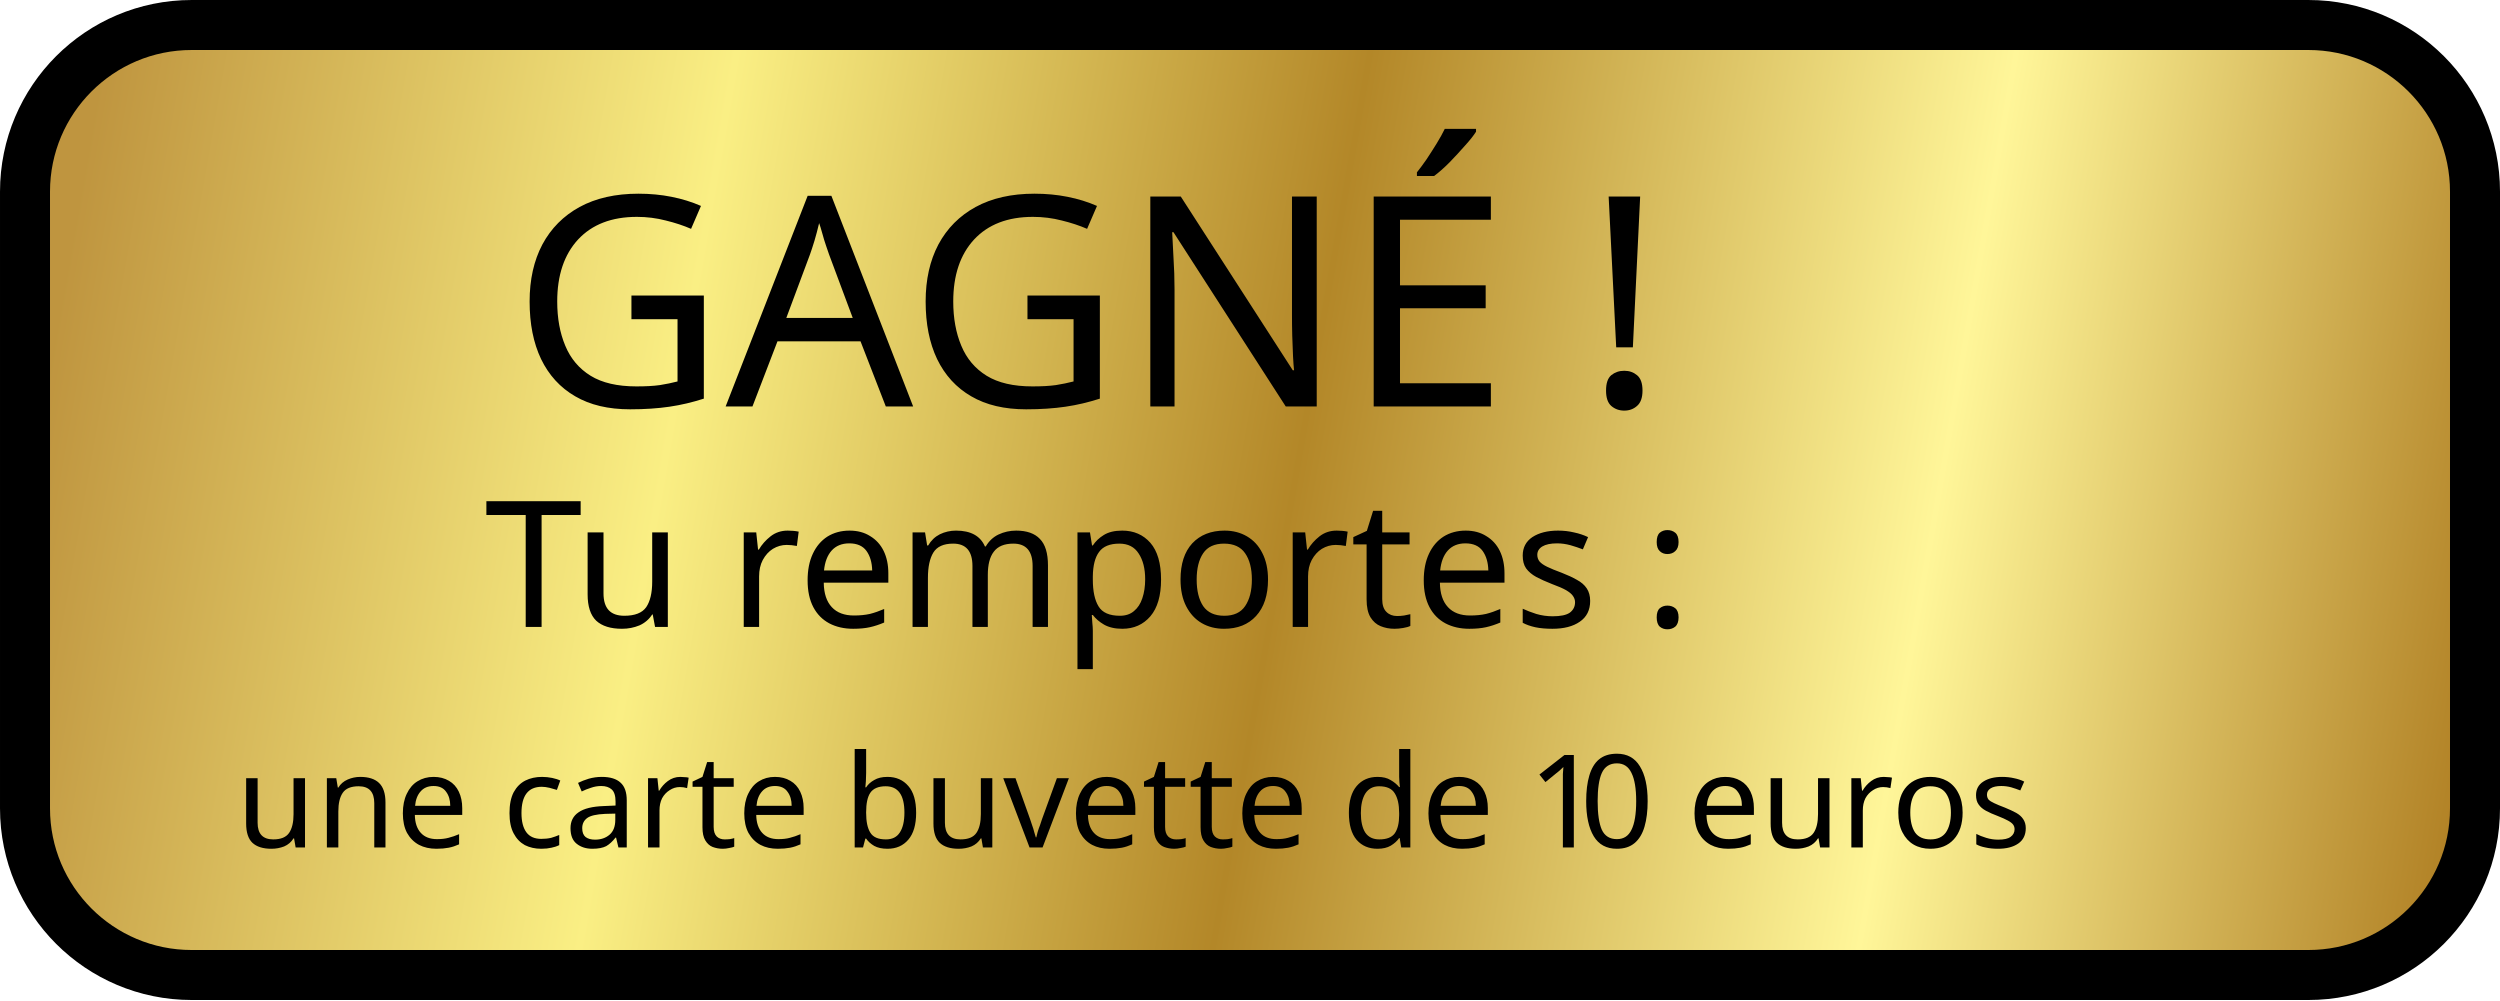
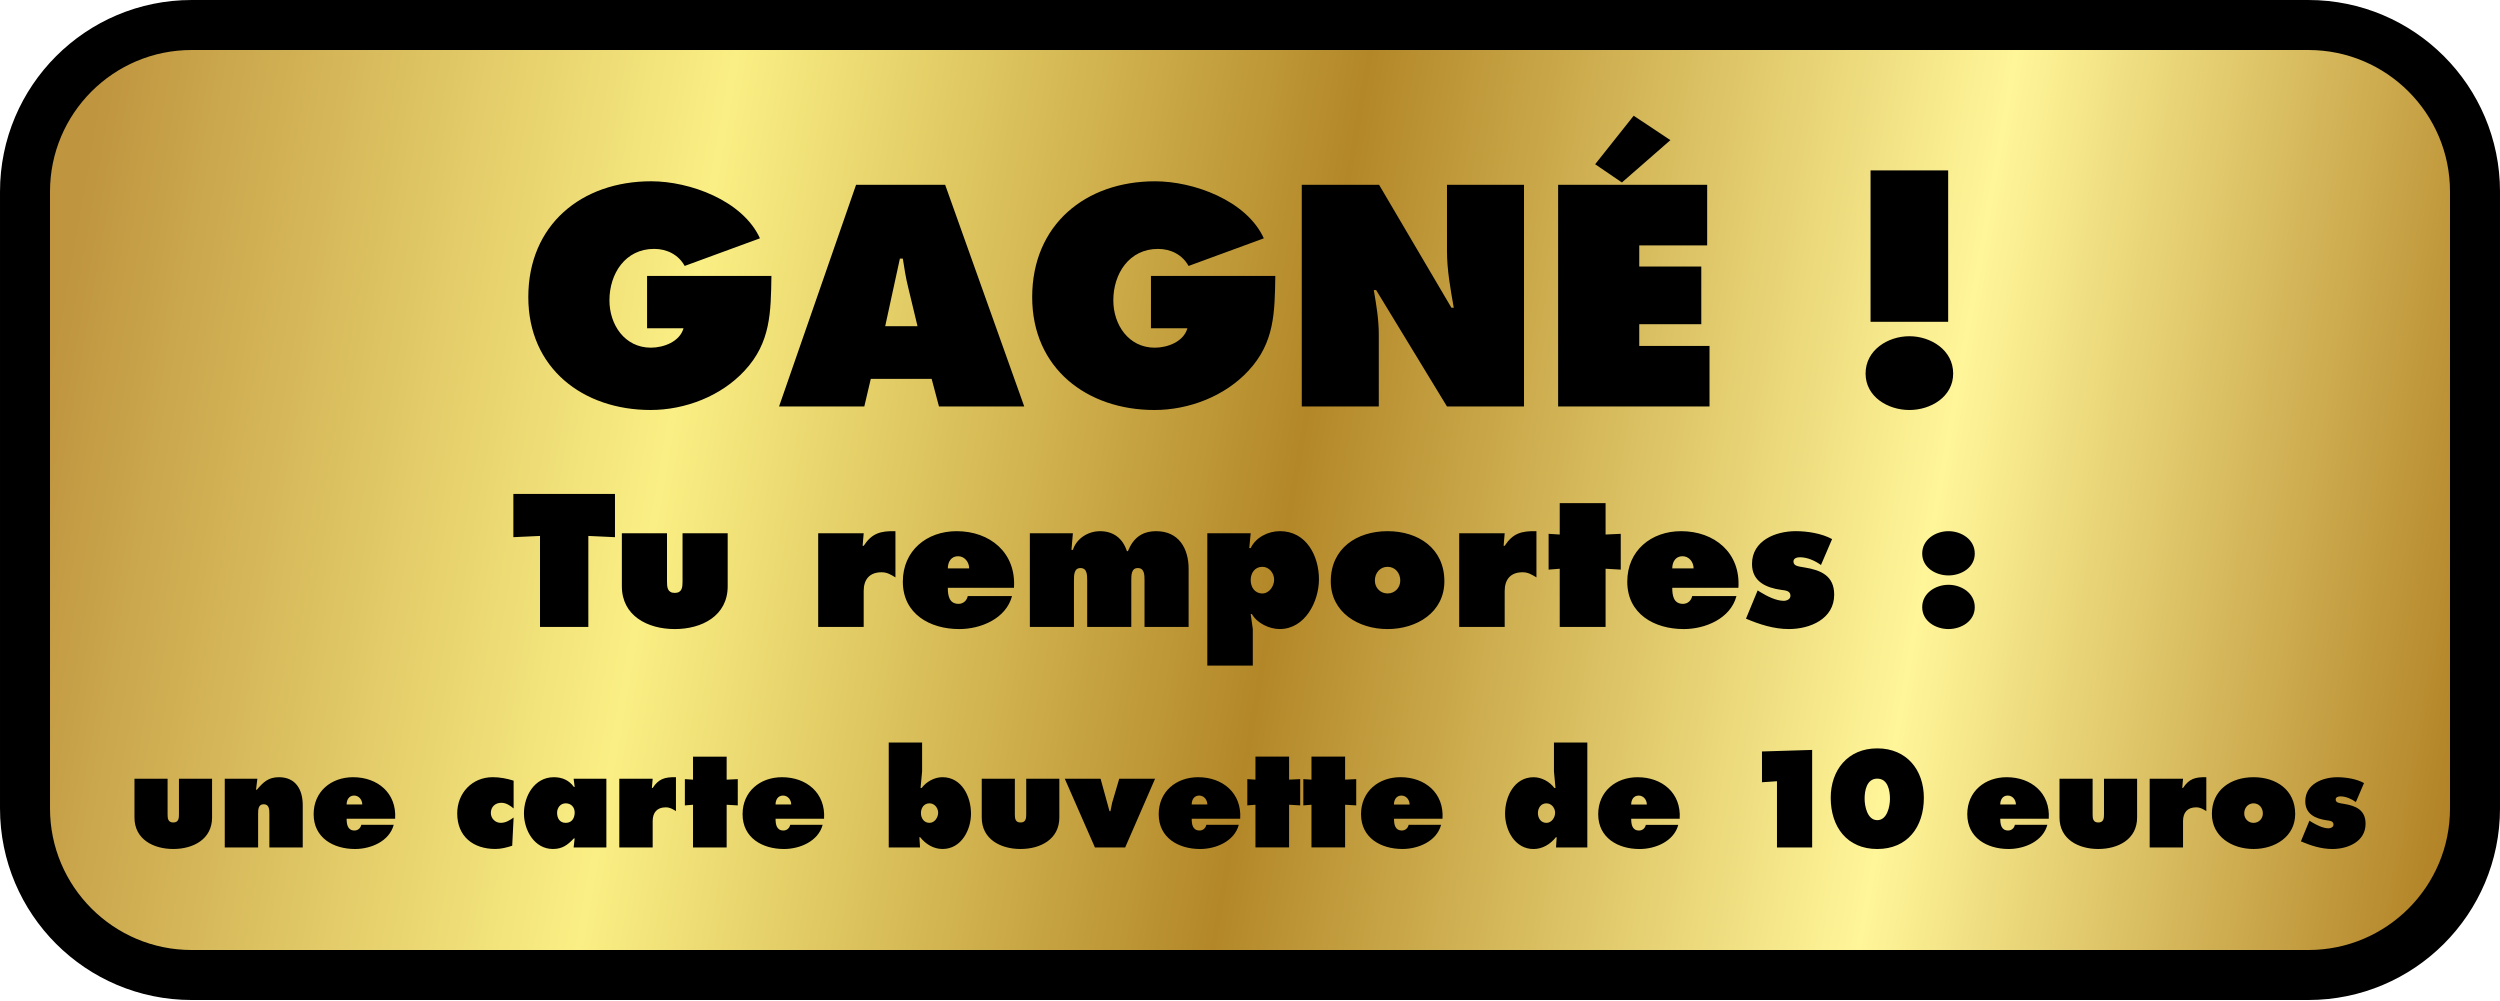
<svg xmlns="http://www.w3.org/2000/svg" xmlns:xlink="http://www.w3.org/1999/xlink" width="150mm" height="60mm" viewBox="0 0 150 60" version="1.1" id="svg1">
  <defs id="defs1">
    <linearGradient id="linearGradient3638">
      <stop style="stop-color:#bf953f;stop-opacity:1;" offset="0" id="stop3634" />
      <stop style="stop-color:#faef84;stop-opacity:1;" offset="0.25" id="stop3642" />
      <stop style="stop-color:#b38728;stop-opacity:1;" offset="0.5" id="stop3644" />
      <stop style="stop-color:#fff699;stop-opacity:1;" offset="0.755" id="stop8004" />
      <stop style="stop-color:#ab781c;stop-opacity:1;" offset="1" id="stop3636" />
    </linearGradient>
    <linearGradient xlink:href="#linearGradient3638" id="linearGradient2" x1="22.145" y1="86.48" x2="82.082" y2="97.543" gradientUnits="userSpaceOnUse" gradientTransform="matrix(2.452574,0,0,2.576271,-41.9445,-64.75368)" />
  </defs>
  <g id="layer1" transform="translate(-10.86773,-128.0427)">
    <rect style="fill:url(#linearGradient2);stroke:#000000;stroke-width:3;stroke-dasharray:none;stroke-opacity:1" id="rect1" width="147" height="57" x="12.368" y="129.543" rx="10" ry="10" />
-     <text xml:space="preserve" style="font-style:normal;font-variant:normal;font-weight:normal;font-stretch:normal;font-size:10.583px;line-height:125%;font-family:'Futura Extra';-inkscape-font-specification:'Futura Extra';text-align:center;text-anchor:middle;fill:#000000;fill-opacity:1;stroke:none;stroke-width:4;stroke-dasharray:none;stroke-opacity:1" x="85.771" y="152.431" id="text1">
-       <tspan id="tspan1" style="font-style:normal;font-variant:normal;font-weight:normal;font-stretch:normal;font-size:17.639px;font-family:'Futura Extra';-inkscape-font-specification:'Futura Extra';fill:#000000;fill-opacity:1;stroke:none;stroke-width:4" x="85.771" y="152.431" dx="0 0 0 0 0 -0.286">GAGNÉ !</tspan>
-       <tspan style="font-style:normal;font-variant:normal;font-weight:normal;font-stretch:normal;font-size:10.583px;font-family:'Futura Extra';-inkscape-font-specification:'Futura Extra';fill:#000000;fill-opacity:1;stroke:none;stroke-width:4" x="85.771" y="165.66" id="tspan3">Tu remportes :</tspan>
-       <tspan style="font-style:normal;font-variant:normal;font-weight:normal;font-stretch:normal;font-size:7.761px;font-family:'Futura Extra';-inkscape-font-specification:'Futura Extra';letter-spacing:0px;fill:#000000;fill-opacity:1;stroke:none;stroke-width:4" x="85.771" y="178.889" id="tspan2">une carte buvette de <tspan style="font-size:7.761px;letter-spacing:-1.323px" id="tspan4">10</tspan> euros</tspan>
-     </text>
+     <g id="text1" style="font-size:10.583px;line-height:125%;font-family:'Futura Extra';-inkscape-font-specification:'Futura Extra';text-align:center;text-anchor:middle;stroke-width:4" aria-label="GAGNÉ !&#10;Tu remportes :&#10;une carte buvette de 10 euros">
+       <path style="font-size:17.639px" d="m 49.692,144.599 v 3.14 h 2.187 c -0.229,0.811 -1.199,1.164 -1.958,1.164 -1.57,0 -2.487,-1.376 -2.487,-2.84 0,-1.605 0.953,-3.087 2.681,-3.087 0.776,0 1.464,0.353 1.834,1.023 l 4.516,-1.658 c -1.041,-2.275 -4.216,-3.422 -6.526,-3.422 -4.18,0 -7.373,2.611 -7.373,6.95 0,4.269 3.281,6.773 7.338,6.773 2.064,0 4.233,-0.829 5.644,-2.364 1.57,-1.693 1.57,-3.51 1.605,-5.68 z m 13.423,6.174 h 3.651 l 0.441,1.658 h 5.115 l -4.745,-13.3 h -5.345 l -4.621,13.3 h 5.115 z m 0.864,-3.157 0.882,-4.057 h 0.176 c 0.088,0.564 0.176,1.147 0.318,1.711 l 0.564,2.346 z m 15.946,-3.016 v 3.14 h 2.187 c -0.229,0.811 -1.199,1.164 -1.958,1.164 -1.57,0 -2.487,-1.376 -2.487,-2.84 0,-1.605 0.953,-3.087 2.681,-3.087 0.776,0 1.464,0.353 1.834,1.023 l 4.516,-1.658 c -1.041,-2.275 -4.216,-3.422 -6.526,-3.422 -4.18,0 -7.373,2.611 -7.373,6.95 0,4.269 3.281,6.773 7.338,6.773 2.064,0 4.233,-0.829 5.644,-2.364 1.57,-1.693 1.57,-3.51 1.605,-5.68 z m 9.049,7.832 h 4.621 v -4.322 c 0,-0.882 -0.141,-1.746 -0.3,-2.663 h 0.141 l 4.251,6.985 h 4.621 v -13.3 h -4.621 v 3.986 c 0,1.129 0.212,2.275 0.406,3.387 h -0.141 l -4.339,-7.373 h -4.639 z m 15.381,0 h 9.084 v -3.634 h -4.216 v -1.305 h 3.722 v -3.457 h -3.722 v -1.27 h 4.075 v -3.634 h -8.943 z m 4.533,-17.445 -2.311,2.91 1.605,1.094 2.91,-2.54 z m 18.87,12.365 v -9.084 h -4.657 v 9.084 z m -2.328,0.864 c -1.288,0 -2.628,0.829 -2.628,2.24 0,1.393 1.341,2.187 2.628,2.187 1.288,0 2.628,-0.794 2.628,-2.187 0,-1.411 -1.341,-2.24 -2.628,-2.24 z" id="path1" />
+       <path d="m 41.67,160.273 1.598,-0.074 v 5.461 h 2.9 v -5.461 l 1.598,0.074 v -2.593 h -6.096 z m 6.509,-0.233 v 3.175 c 0,1.778 1.545,2.572 3.175,2.572 1.63,0 3.175,-0.794 3.175,-2.572 v -3.175 h -2.709 v 2.9 c 0,0.328 -0.021,0.677 -0.466,0.677 -0.444,0 -0.466,-0.349 -0.466,-0.677 v -2.9 z m 16.415,-0.127 c -0.921,-0.021 -1.418,0.138 -1.905,0.878 h -0.064 l 0.064,-0.751 h -2.73 v 5.62 h 2.73 v -2.159 c 0,-0.699 0.36,-1.122 1.069,-1.122 0.349,0 0.55,0.138 0.836,0.307 z m 7.112,3.397 c 0.138,-2.106 -1.439,-3.397 -3.44,-3.397 -1.789,0 -3.228,1.164 -3.228,3.027 0,1.937 1.619,2.847 3.387,2.847 1.291,0 2.805,-0.624 3.164,-1.979 h -2.656 c -0.053,0.265 -0.265,0.466 -0.55,0.466 -0.571,0 -0.646,-0.508 -0.646,-0.963 z m -3.969,-1.164 c 0,-0.392 0.201,-0.73 0.614,-0.73 0.392,0 0.667,0.349 0.667,0.73 z m 7.504,-2.106 h -2.582 v 5.62 h 2.646 v -2.783 c 0,-0.328 0,-0.751 0.392,-0.751 0.402,0 0.402,0.423 0.402,0.751 v 2.783 h 2.646 v -2.783 c 0,-0.328 0,-0.751 0.392,-0.751 0.402,0 0.402,0.423 0.402,0.751 v 2.783 h 2.646 v -3.492 c 0,-1.217 -0.593,-2.254 -1.937,-2.254 -0.868,0 -1.386,0.413 -1.704,1.196 h -0.064 c -0.243,-0.762 -0.804,-1.196 -1.609,-1.196 -0.72,0 -1.408,0.434 -1.63,1.122 h -0.085 z m 11.366,2.011 c 0.413,0 0.709,0.381 0.709,0.773 0,0.381 -0.286,0.826 -0.709,0.826 -0.455,0 -0.698,-0.381 -0.698,-0.804 0,-0.413 0.243,-0.794 0.698,-0.794 z m -0.698,-2.011 h -2.603 v 7.937 h 2.73 v -2.191 l -0.127,-0.9 h 0.074 c 0.307,0.55 1.048,0.9 1.662,0.9 1.535,0 2.36,-1.662 2.36,-2.985 0,-1.408 -0.762,-2.889 -2.339,-2.889 -0.709,0 -1.45,0.37 -1.757,1.016 h -0.085 z m 8.213,-0.127 c -1.852,0 -3.408,1.037 -3.408,3.006 0,1.863 1.651,2.868 3.408,2.868 1.757,0 3.408,-1.005 3.408,-2.868 0,-1.968 -1.556,-3.006 -3.408,-3.006 z m 0,2.138 c 0.455,0 0.762,0.37 0.762,0.826 0,0.445 -0.339,0.773 -0.762,0.773 -0.423,0 -0.762,-0.328 -0.762,-0.773 0,-0.455 0.307,-0.826 0.762,-0.826 z m 8.932,-2.138 c -0.921,-0.021 -1.418,0.138 -1.905,0.878 h -0.064 l 0.064,-0.751 h -2.73 v 5.62 h 2.73 v -2.159 c 0,-0.699 0.36,-1.122 1.069,-1.122 0.349,0 0.55,0.138 0.836,0.307 z m 4.149,-1.683 h -2.752 v 1.884 l -0.667,-0.042 v 2.148 l 0.667,-0.053 v 3.492 h 2.752 v -3.492 l 0.91,0.053 v -2.148 l -0.91,0.042 z m 7.969,5.08 c 0.138,-2.106 -1.439,-3.397 -3.44,-3.397 -1.789,0 -3.228,1.164 -3.228,3.027 0,1.937 1.619,2.847 3.387,2.847 1.291,0 2.805,-0.624 3.164,-1.979 h -2.656 c -0.053,0.265 -0.265,0.466 -0.55,0.466 -0.572,0 -0.646,-0.508 -0.646,-0.963 z m -3.969,-1.164 c 0,-0.392 0.201,-0.73 0.614,-0.73 0.392,0 0.667,0.349 0.667,0.73 z m 4.424,3.016 c 0.815,0.349 1.683,0.624 2.572,0.624 1.27,0 2.72,-0.603 2.72,-2.064 0,-1.132 -0.794,-1.471 -1.767,-1.63 -0.381,-0.064 -0.677,-0.085 -0.677,-0.36 0,-0.201 0.222,-0.254 0.392,-0.254 0.444,0 0.91,0.212 1.259,0.466 l 0.667,-1.556 c -0.614,-0.339 -1.482,-0.476 -2.18,-0.476 -1.206,0 -2.625,0.561 -2.625,1.968 0,1.058 0.847,1.429 1.757,1.556 0.222,0.032 0.55,0.042 0.55,0.349 0,0.212 -0.222,0.307 -0.402,0.307 -0.466,0 -1.016,-0.286 -1.397,-0.519 l -0.169,-0.106 z m 12.15,-2.032 c -0.773,0 -1.577,0.497 -1.577,1.344 0,0.836 0.804,1.312 1.577,1.312 0.773,0 1.577,-0.476 1.577,-1.312 0,-0.847 -0.804,-1.344 -1.577,-1.344 z m 0,-3.217 c -0.773,0 -1.577,0.497 -1.577,1.344 0,0.836 0.804,1.312 1.577,1.312 0.773,0 1.577,-0.476 1.577,-1.312 0,-0.847 -0.804,-1.344 -1.577,-1.344 z" id="path2" />
+       <path style="font-size:7.761px;letter-spacing:0px" d="m 18.936,174.768 v 2.328 c 0,1.304 1.133,1.886 2.328,1.886 1.195,0 2.328,-0.582 2.328,-1.886 v -2.328 h -1.987 v 2.127 c 0,0.241 -0.016,0.497 -0.341,0.497 -0.326,0 -0.341,-0.256 -0.341,-0.497 v -2.127 z m 7.373,0 h -1.956 v 4.121 h 2.002 v -2.01 c 0,-0.241 0,-0.582 0.334,-0.582 0.341,0 0.341,0.341 0.341,0.582 v 2.01 h 2.002 v -2.538 c 0,-0.908 -0.404,-1.676 -1.428,-1.676 -0.644,0 -0.939,0.303 -1.327,0.753 h -0.047 z m 8.266,2.398 c 0.101,-1.544 -1.056,-2.491 -2.522,-2.491 -1.312,0 -2.367,0.854 -2.367,2.22 0,1.42 1.187,2.088 2.484,2.088 0.947,0 2.057,-0.458 2.321,-1.451 h -1.948 c -0.039,0.194 -0.194,0.341 -0.404,0.341 -0.419,0 -0.473,-0.373 -0.473,-0.706 z m -2.91,-0.854 c 0,-0.287 0.147,-0.536 0.45,-0.536 0.287,0 0.489,0.256 0.489,0.536 z m 10.02,-1.428 c -0.404,-0.132 -0.838,-0.21 -1.257,-0.21 -1.234,0 -2.127,0.955 -2.127,2.173 0,1.381 0.955,2.134 2.29,2.134 0.349,0 0.699,-0.093 1.009,-0.194 l 0.085,-1.692 c -0.233,0.163 -0.466,0.318 -0.776,0.318 -0.326,0 -0.59,-0.264 -0.59,-0.59 0,-0.373 0.264,-0.613 0.629,-0.613 0.287,0 0.528,0.163 0.737,0.341 z m 2.608,1.925 c 0,-0.303 0.202,-0.567 0.52,-0.567 0.318,0 0.536,0.233 0.536,0.551 0,0.318 -0.155,0.621 -0.536,0.621 -0.365,0 -0.52,-0.279 -0.52,-0.605 z m 0.993,2.08 h 1.964 v -4.121 h -1.964 l 0.062,0.489 h -0.047 c -0.295,-0.404 -0.706,-0.582 -1.203,-0.582 -1.164,0 -1.793,1.133 -1.793,2.173 0,1.001 0.621,2.134 1.738,2.134 0.567,0 0.893,-0.248 1.257,-0.636 h 0.047 z m 6.139,-4.214 c -0.675,-0.015 -1.04,0.101 -1.397,0.644 h -0.047 l 0.047,-0.551 h -2.002 v 4.121 h 2.002 v -1.583 c 0,-0.512 0.264,-0.823 0.784,-0.823 0.256,0 0.404,0.101 0.613,0.225 z m 3.042,-1.234 h -2.018 v 1.381 l -0.489,-0.031 v 1.576 l 0.489,-0.039 v 2.561 h 2.018 v -2.561 l 0.667,0.039 v -1.576 l -0.667,0.031 z m 5.844,3.725 c 0.101,-1.544 -1.056,-2.491 -2.522,-2.491 -1.312,0 -2.367,0.854 -2.367,2.22 0,1.42 1.187,2.088 2.484,2.088 0.947,0 2.057,-0.458 2.321,-1.451 h -1.948 c -0.039,0.194 -0.194,0.341 -0.404,0.341 -0.419,0 -0.473,-0.373 -0.473,-0.706 z m -2.91,-0.854 c 0,-0.287 0.147,-0.536 0.45,-0.536 0.287,0 0.489,0.256 0.489,0.536 z m 9.236,-0.07 c 0.303,0 0.52,0.279 0.52,0.567 0,0.279 -0.21,0.605 -0.52,0.605 -0.334,0 -0.512,-0.279 -0.512,-0.59 0,-0.303 0.179,-0.582 0.512,-0.582 z m -2.445,2.647 h 1.878 l -0.039,-0.613 h 0.047 c 0.334,0.419 0.807,0.706 1.343,0.706 1.118,0 1.707,-1.133 1.707,-2.119 0,-1.024 -0.551,-2.189 -1.715,-2.189 -0.466,0 -0.962,0.264 -1.242,0.644 h -0.07 l 0.093,-0.986 v -1.738 h -2.002 z m 5.58,-4.121 v 2.328 c 0,1.304 1.133,1.886 2.328,1.886 1.195,0 2.328,-0.582 2.328,-1.886 v -2.328 h -1.987 v 2.127 c 0,0.241 -0.016,0.497 -0.341,0.497 -0.326,0 -0.341,-0.256 -0.341,-0.497 v -2.127 z m 4.983,0 1.808,4.121 h 1.816 l 1.793,-4.121 h -2.15 l -0.427,1.444 -0.101,0.504 H 77.439 l -0.536,-1.948 z m 10.524,2.398 c 0.101,-1.544 -1.056,-2.491 -2.522,-2.491 -1.312,0 -2.367,0.854 -2.367,2.22 0,1.42 1.187,2.088 2.484,2.088 0.947,0 2.057,-0.458 2.321,-1.451 h -1.948 c -0.039,0.194 -0.194,0.341 -0.404,0.341 -0.419,0 -0.473,-0.373 -0.473,-0.706 z m -2.91,-0.854 c 0,-0.287 0.147,-0.536 0.45,-0.536 0.287,0 0.489,0.256 0.489,0.536 z m 5.844,-2.872 h -2.018 v 1.381 l -0.489,-0.031 v 1.576 l 0.489,-0.039 v 2.561 h 2.018 v -2.561 l 0.667,0.039 v -1.576 l -0.667,0.031 z m 3.361,0 h -2.018 v 1.381 l -0.489,-0.031 v 1.576 l 0.489,-0.039 v 2.561 h 2.018 v -2.561 l 0.667,0.039 v -1.576 l -0.667,0.031 z m 5.844,3.725 c 0.101,-1.544 -1.056,-2.491 -2.522,-2.491 -1.312,0 -2.367,0.854 -2.367,2.22 0,1.42 1.187,2.088 2.484,2.088 0.947,0 2.057,-0.458 2.321,-1.451 h -1.948 c -0.039,0.194 -0.194,0.341 -0.404,0.341 -0.419,0 -0.473,-0.373 -0.473,-0.706 z M 94.505,176.313 c 0,-0.287 0.147,-0.536 0.45,-0.536 0.287,0 0.489,0.256 0.489,0.536 z m 9.15,-0.07 c 0.303,0 0.52,0.279 0.52,0.567 0,0.279 -0.21,0.605 -0.52,0.605 -0.334,0 -0.512,-0.279 -0.512,-0.59 0,-0.303 0.179,-0.582 0.512,-0.582 z m 0.574,2.647 h 1.878 v -6.294 h -2.002 v 1.738 l 0.093,0.986 h -0.07 c -0.279,-0.38 -0.776,-0.644 -1.242,-0.644 -1.164,0 -1.715,1.164 -1.715,2.189 0,0.986 0.59,2.119 1.707,2.119 0.536,0 1.009,-0.287 1.343,-0.706 h 0.047 z m 7.42,-1.723 c 0.101,-1.544 -1.056,-2.491 -2.522,-2.491 -1.312,0 -2.367,0.854 -2.367,2.22 0,1.42 1.187,2.088 2.484,2.088 0.947,0 2.057,-0.458 2.321,-1.451 h -1.948 c -0.039,0.194 -0.194,0.341 -0.404,0.341 -0.419,0 -0.473,-0.373 -0.473,-0.706 z m -2.91,-0.854 c 0,-0.287 0.147,-0.536 0.45,-0.536 0.287,0 0.489,0.256 0.489,0.536 z" id="path3" />
+       <path style="font-size:7.761px;letter-spacing:-1.323px" d="m 116.586,174.978 0.9,-0.062 v 3.974 h 2.111 v -5.852 l -3.011,0.093 z m 6.919,-2.033 c -1.77,0 -2.794,1.304 -2.794,2.965 0,1.754 0.986,3.073 2.794,3.073 1.808,0 2.794,-1.319 2.794,-3.073 0,-1.661 -1.024,-2.965 -2.794,-2.965 z m 0,1.816 c 0.636,0 0.761,0.722 0.761,1.203 0,0.45 -0.163,1.288 -0.761,1.288 -0.598,0 -0.761,-0.838 -0.761,-1.288 0,-0.481 0.124,-1.203 0.761,-1.203 z" id="path4" />
+       <path style="font-size:7.761px;letter-spacing:0px" d="m 133.793,177.166 c 0.101,-1.544 -1.056,-2.491 -2.522,-2.491 -1.312,0 -2.367,0.854 -2.367,2.22 0,1.42 1.187,2.088 2.484,2.088 0.947,0 2.057,-0.458 2.321,-1.451 h -1.948 c -0.039,0.194 -0.194,0.341 -0.404,0.341 -0.419,0 -0.473,-0.373 -0.473,-0.706 z m -2.91,-0.854 c 0,-0.287 0.147,-0.536 0.45,-0.536 0.287,0 0.489,0.256 0.489,0.536 z m 3.555,-1.544 v 2.328 c 0,1.304 1.133,1.886 2.328,1.886 1.195,0 2.328,-0.582 2.328,-1.886 v -2.328 h -1.987 v 2.127 c 0,0.241 -0.015,0.497 -0.341,0.497 -0.326,0 -0.341,-0.256 -0.341,-0.497 v -2.127 z m 8.809,-0.093 c -0.675,-0.015 -1.04,0.101 -1.397,0.644 h -0.047 l 0.047,-0.551 h -2.002 v 4.121 h 2.002 v -1.583 c 0,-0.512 0.264,-0.823 0.784,-0.823 0.256,0 0.404,0.101 0.613,0.225 z m 2.833,0 c -1.358,0 -2.499,0.761 -2.499,2.204 0,1.366 1.211,2.103 2.499,2.103 1.288,0 2.499,-0.737 2.499,-2.103 0,-1.444 -1.141,-2.204 -2.499,-2.204 z m 0,1.568 c 0.334,0 0.559,0.272 0.559,0.605 0,0.326 -0.248,0.567 -0.559,0.567 -0.31,0 -0.559,-0.241 -0.559,-0.567 0,-0.334 0.225,-0.605 0.559,-0.605 z m 2.841,2.282 c 0.598,0.256 1.234,0.458 1.886,0.458 0.931,0 1.995,-0.442 1.995,-1.513 0,-0.83 -0.582,-1.079 -1.296,-1.195 -0.279,-0.047 -0.497,-0.062 -0.497,-0.264 0,-0.147 0.163,-0.186 0.287,-0.186 0.326,0 0.667,0.155 0.924,0.341 l 0.489,-1.141 c -0.45,-0.248 -1.087,-0.349 -1.599,-0.349 -0.885,0 -1.925,0.411 -1.925,1.444 0,0.776 0.621,1.048 1.288,1.141 0.163,0.023 0.404,0.031 0.404,0.256 0,0.155 -0.163,0.225 -0.295,0.225 -0.341,0 -0.745,-0.21 -1.024,-0.38 l -0.124,-0.078 z" id="path5" />
+     </g>
  </g>
</svg>
